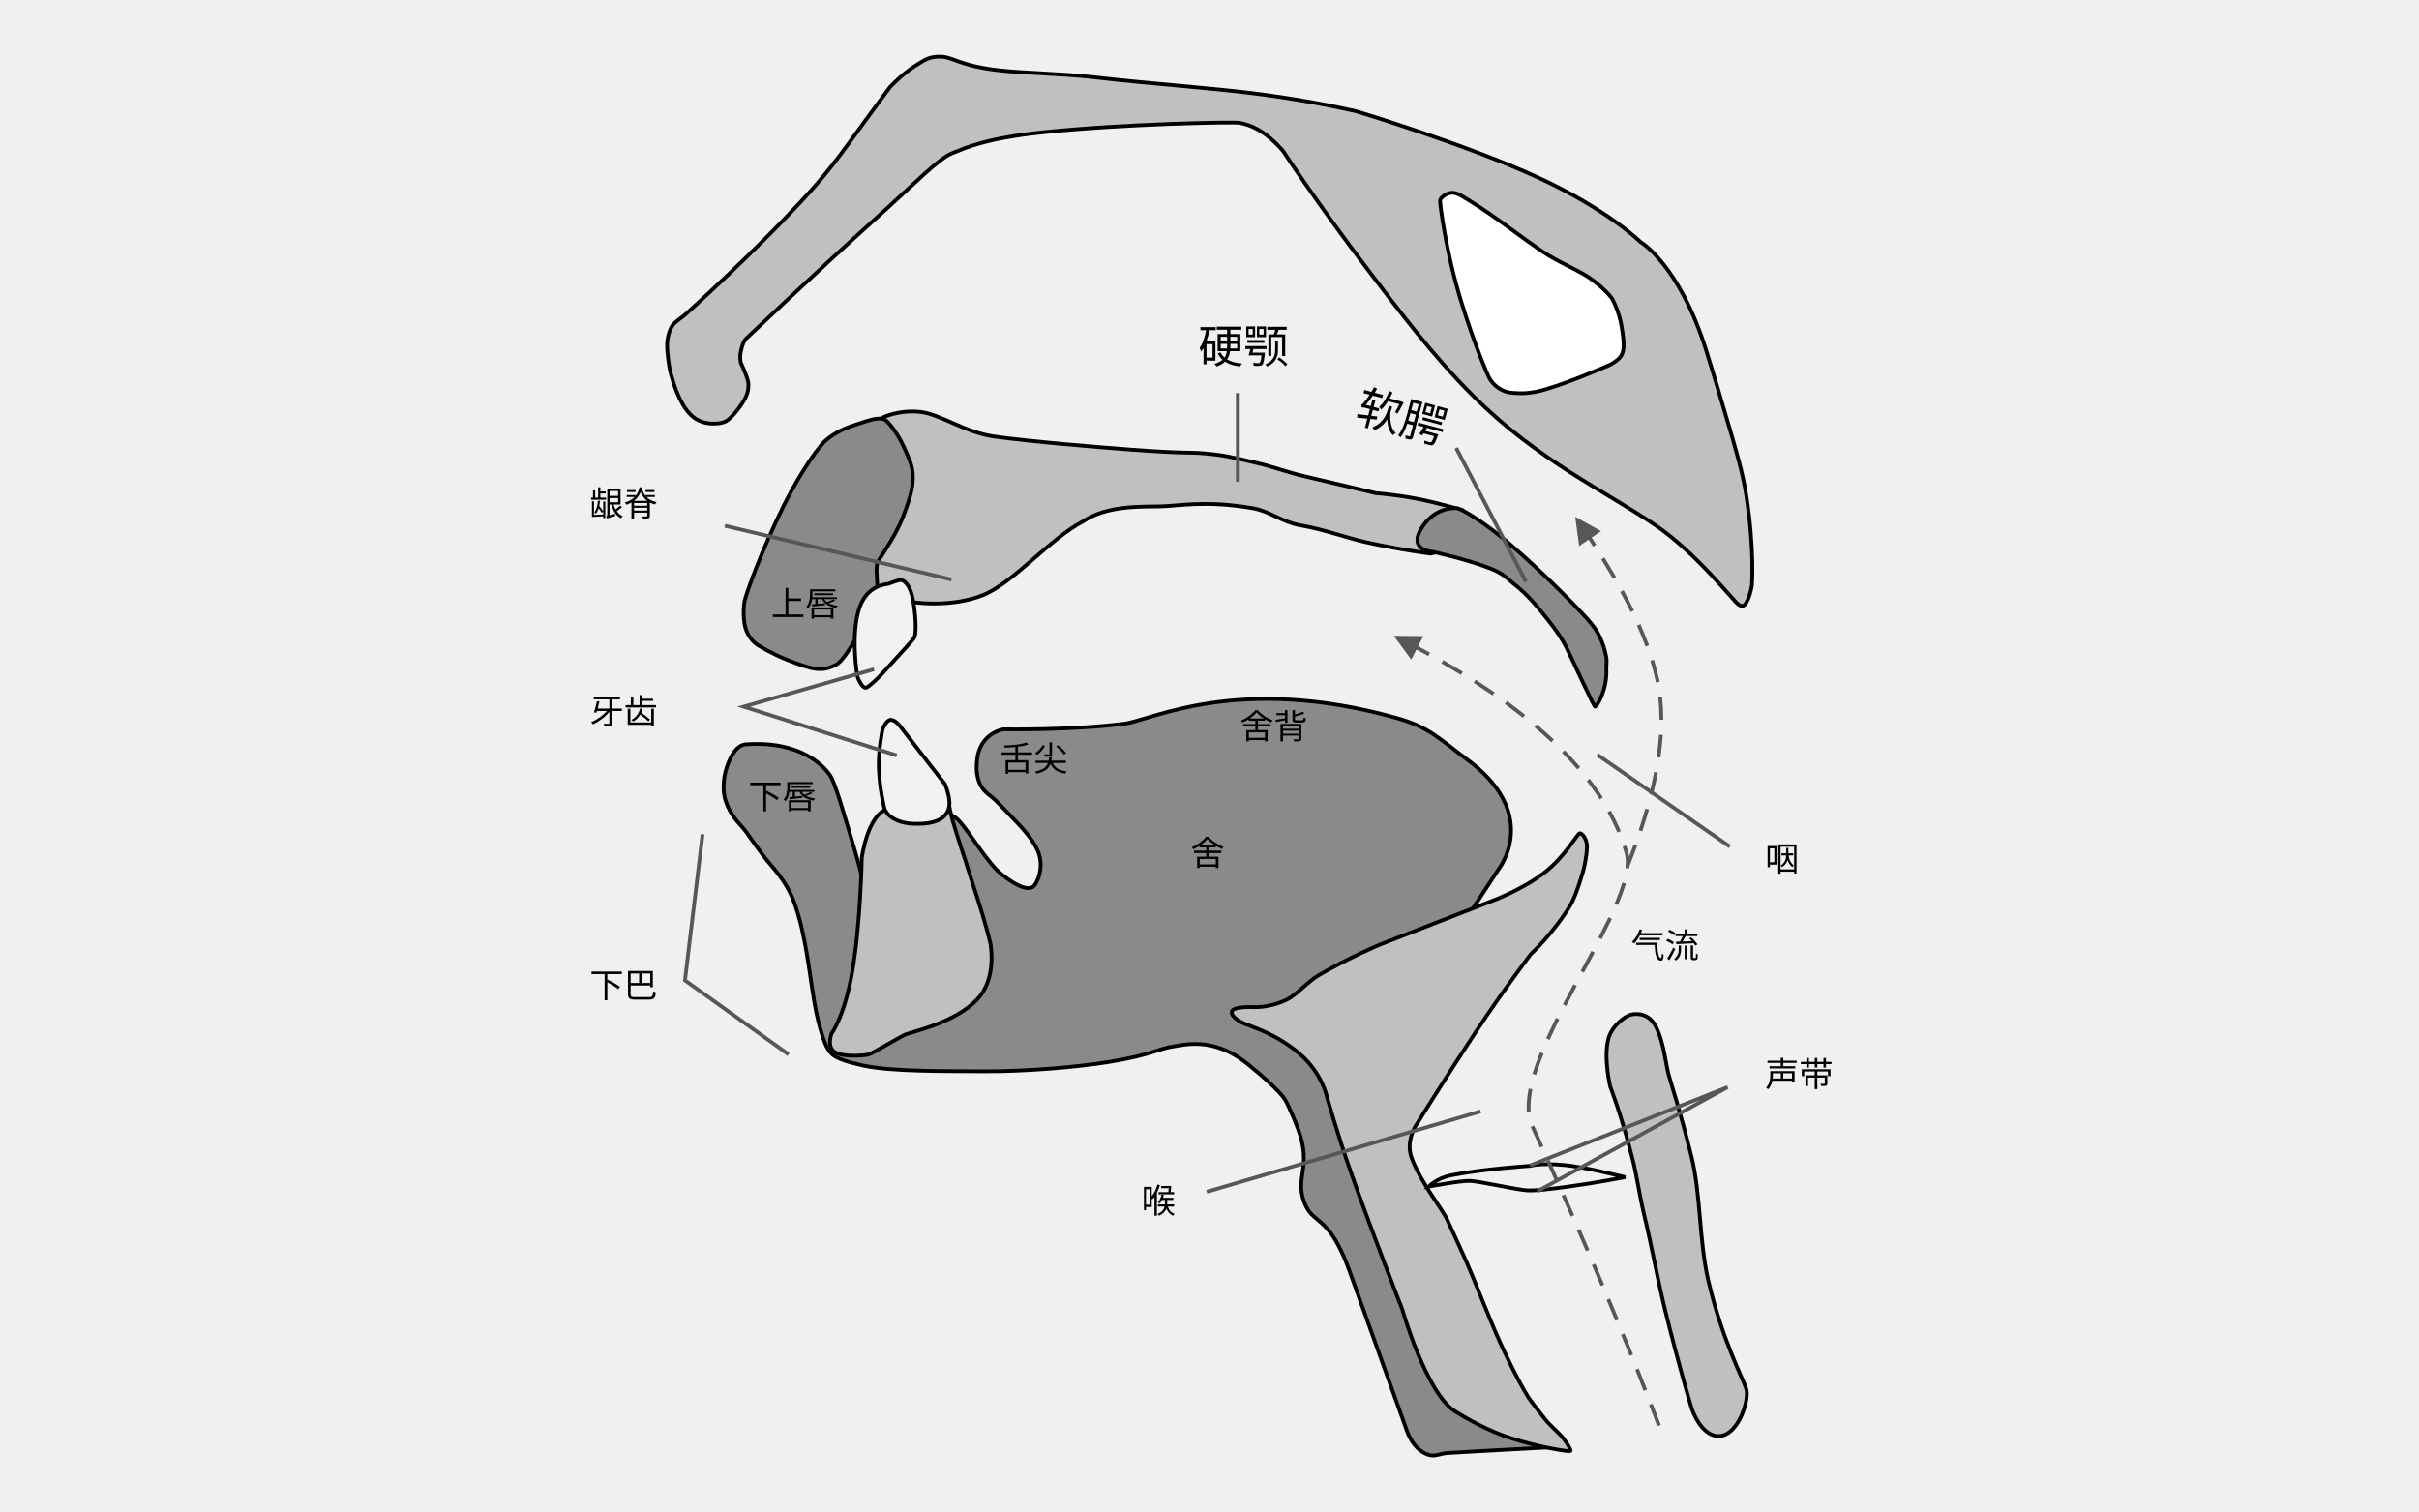
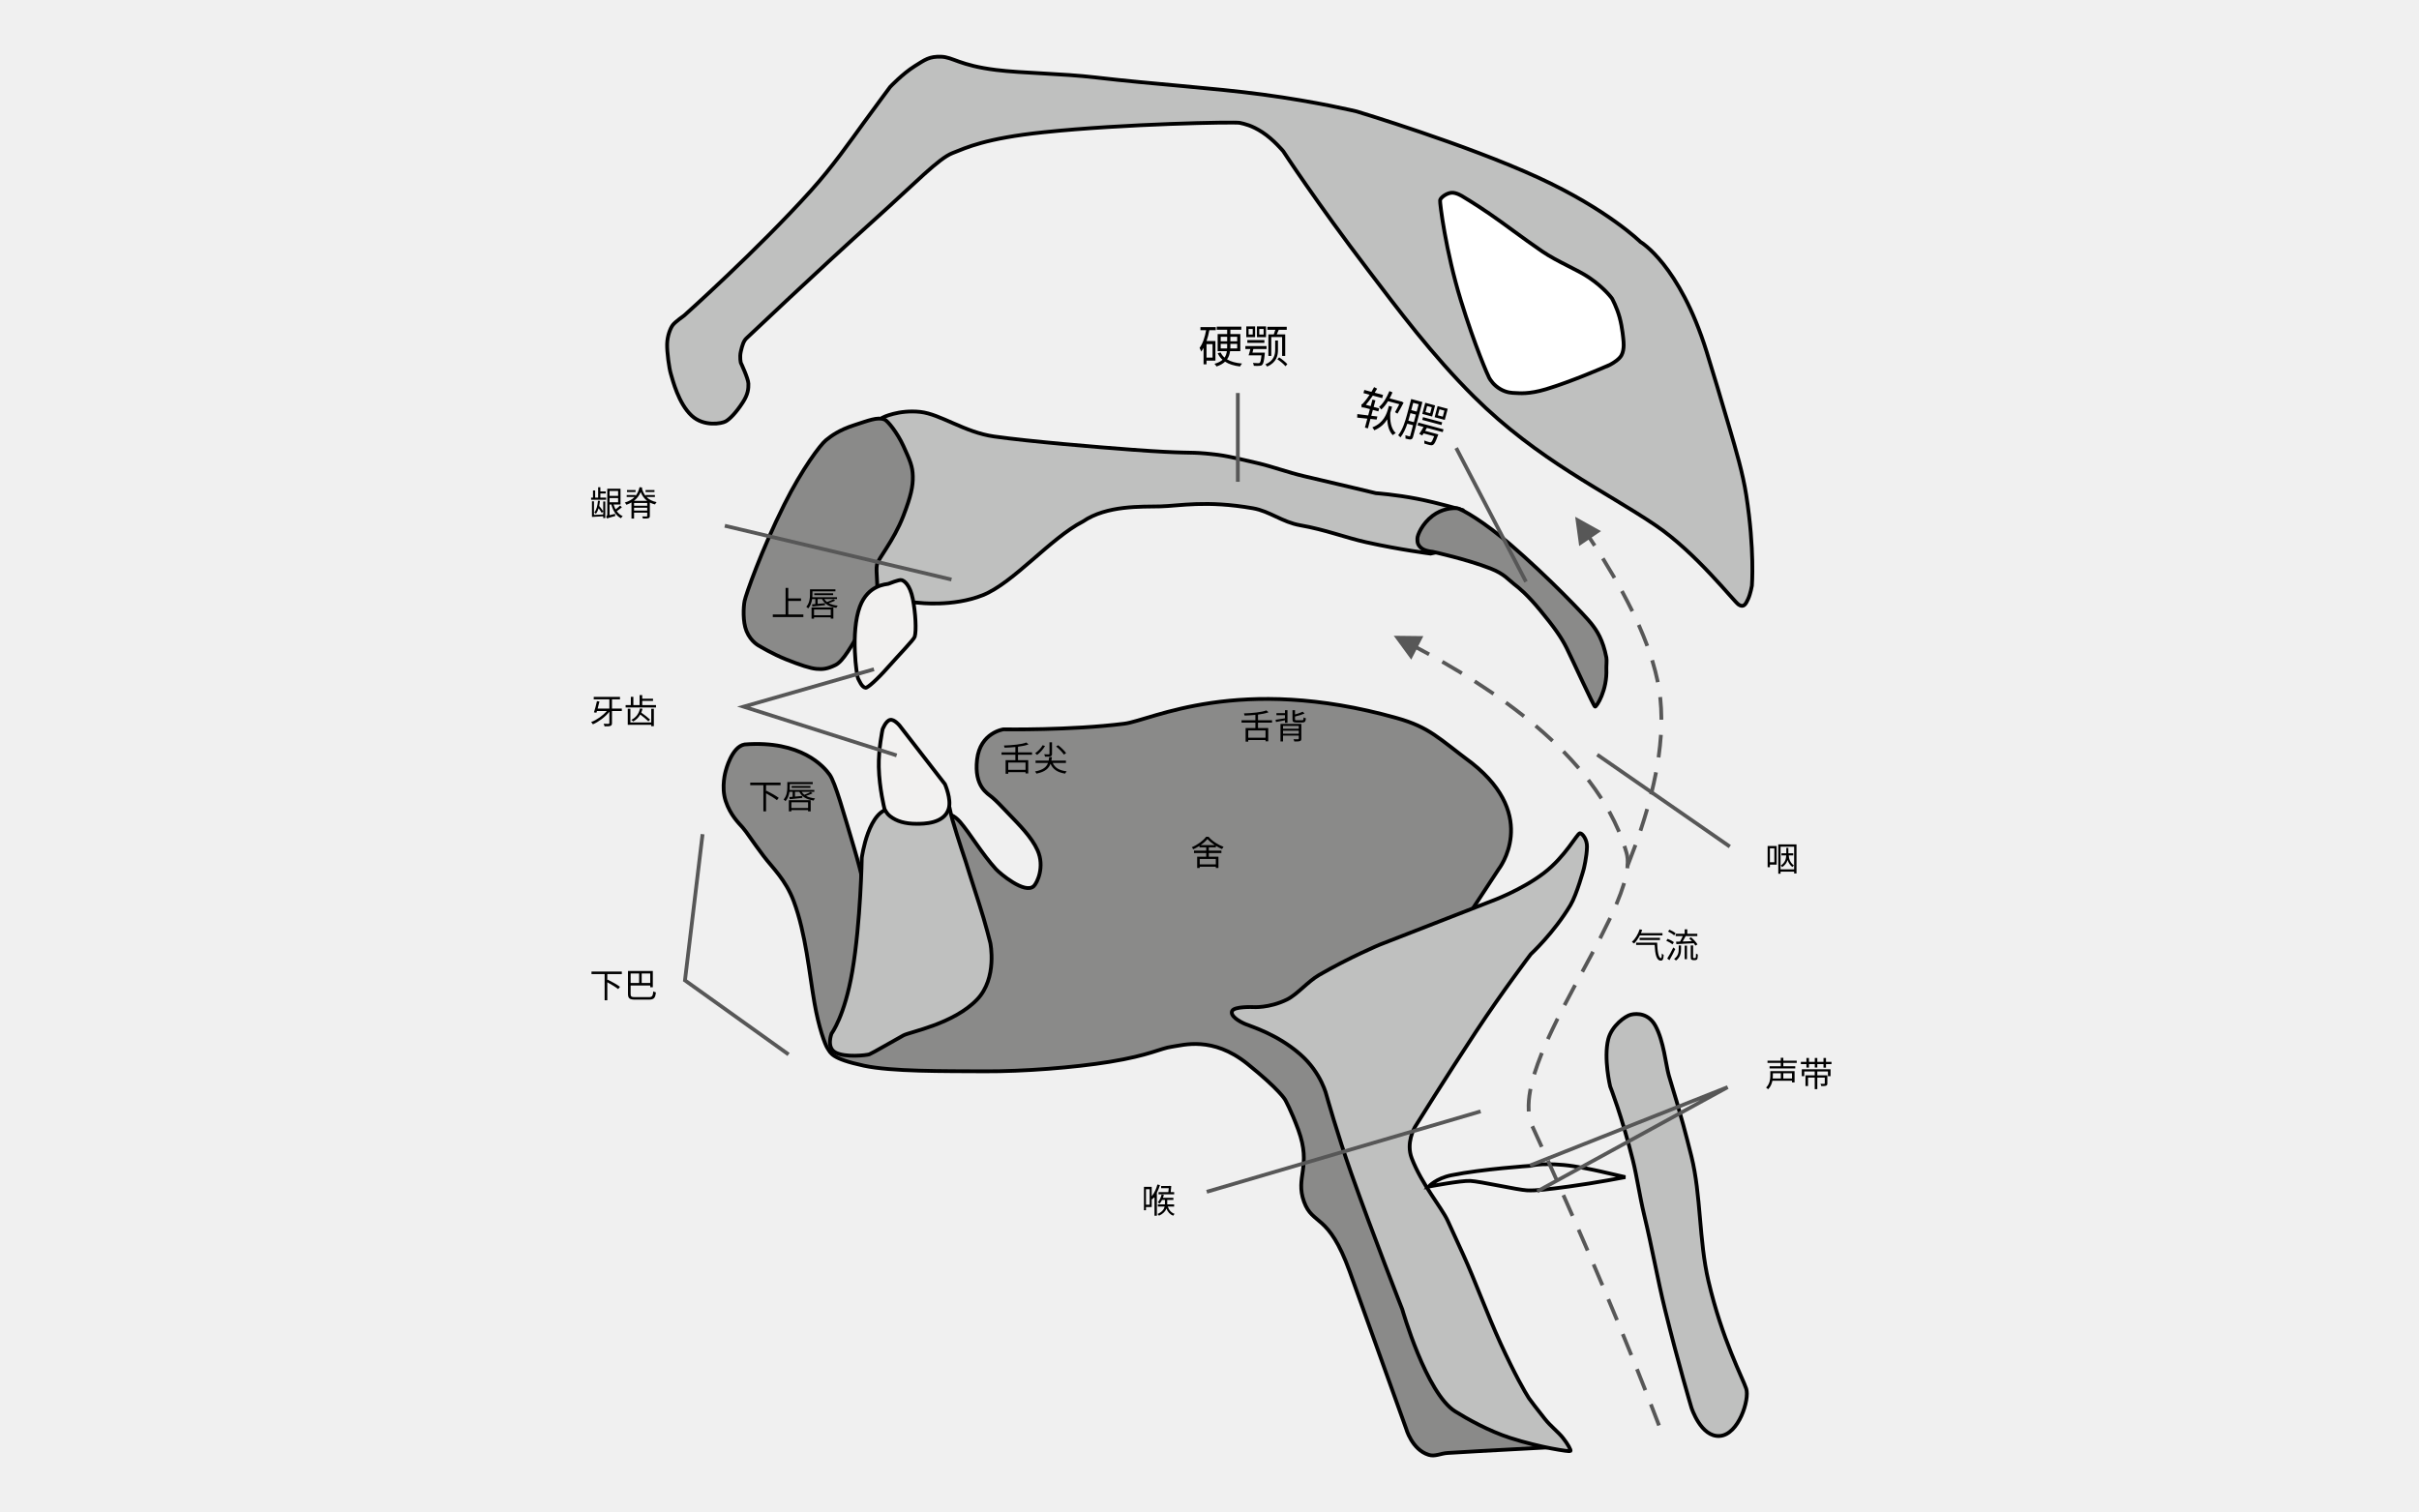
<svg xmlns="http://www.w3.org/2000/svg" width="1280px" height="800px" viewBox="0 0 1280 800" version="1.1">
  <g id="Page-1" stroke="none" stroke-width="1" fill="none" fill-rule="evenodd">
    <g id="Speech-Tract(zh-CN)">
      <rect id="Rectangle" x="0" y="0" width="1280" height="800" />
      <text id="硬颚" font-family="PingFangSC-Regular, PingFang SC" font-size="24" font-weight="normal" fill="#000000">
        <tspan x="634" y="192">硬颚</tspan>
      </text>
      <g id="speech-tract" transform="translate(353, 30)">
        <path d="M41.009,364.017 C34.129,365.167 31.009,378.017 31.009,378.017 C31.009,378.017 28.469,386.407 31.009,394.017 C33.469,401.407 37.849,405.567 40.009,408.017 C42.169,410.467 44.699,414.657 51.009,423.017 C55.789,429.347 62.709,435.527 67.009,447.017 C73.399,464.097 75.229,485.167 78.009,501.017 C80.199,513.517 83.439,522.787 85.009,525.017 C86.579,527.247 86.699,530.287 104.009,534.017 C118.739,537.187 146.269,536.897 168.009,537.017 C188.349,537.127 215.519,535.017 234.009,532.017 C255.599,528.507 260.919,524.867 267.009,524.017 C273.099,523.167 288.589,518.227 307.009,533.017 C324.029,546.687 327.009,552.017 327.009,552.017 C327.009,552.017 330.209,557.677 334.009,568.017 C341.169,587.597 332.249,592.877 337.009,606.017 C341.679,618.897 349.859,611.697 361.159,642.917 C376.359,685.127 391.009,726.017 391.009,726.017 C391.009,726.017 394.069,737.267 403.009,740.017 C406.359,741.047 409.149,739.267 413.009,739.017 C421.189,738.487 430.009,738.017 430.009,738.017 L467.009,736.017 L433.009,702.017 L393.009,613.017 L373.009,526.017 L419.009,462.017 L440.009,430.017 C440.009,430.017 461.779,402.417 426.009,374.017 C408.129,360.687 403.509,354.937 386.009,350.017 C302.379,326.507 256.309,351.197 242.009,353.017 C213.689,356.617 178.009,356.017 178.009,356.017 C178.009,356.017 165.639,357.677 164.009,372.017 C162.379,386.357 169.559,389.917 172.009,392.017 C174.459,394.117 176.269,396.047 181.009,401.017 C186.119,406.377 192.849,412.947 196.009,420.017 C199.919,428.757 195.809,437.337 194.009,439.017 C189.279,443.427 176.069,432.267 174.009,430.017 C166.549,421.857 160.249,411.047 155.009,405.017 C151.729,401.237 149.009,401.017 149.009,401.017 L129.009,415.017 L129.009,449.017 L116.009,452.017 L106.009,447.017 C106.009,447.017 103.349,433.537 99.009,419.017 C93.489,400.527 88.979,384.167 86.009,380.017 C83.039,375.867 70.979,361.687 41.009,364.017 Z" id="Path" stroke="#000000" stroke-width="2" fill="#8A8A89" />
-         <text id="舍背" font-family="PingFangSC-Regular, PingFang SC" font-size="18" font-weight="normal" fill="#000000">
-           <tspan x="303" y="361">舍背</tspan>
+         <text id="舌背" font-family="PingFangSC-Regular, PingFang SC" font-size="18" font-weight="normal" fill="#000000">
+           <tspan x="303" y="361">舌背</tspan>
        </text>
        <text id="舌尖" font-family="PingFangSC-Regular, PingFang SC" font-size="18" font-weight="normal" fill="#000000">
          <tspan x="176" y="378">舌尖</tspan>
        </text>
        <path d="M478.009,738.017 C477.579,738.407 462.199,736.247 446.009,731.017 C434.769,727.387 423.299,720.947 417.009,717.017 C401.649,707.417 389.009,663.017 389.009,663.017 C389.009,663.017 373.609,623.787 362.009,591.017 C354.559,569.957 349.009,550.017 349.009,550.017 C349.009,550.017 346.309,537.877 335.009,528.017 C322.849,517.407 309.489,513.477 306.009,512.017 C302.529,510.557 297.719,507.607 299.009,505.017 C300.209,502.617 310.009,503.017 310.009,503.017 C310.009,503.017 318.489,503.707 328.009,499.017 C333.359,496.377 339.049,489.467 345.009,486.017 C361.119,476.677 377.009,470.017 377.009,470.017 L436.009,447.017 C436.009,447.017 451.909,441.287 464.009,432.017 C475.379,423.307 481.629,410.977 483.009,411.017 C484.389,411.057 486.819,414.387 486.75,418.137 C486.659,423.467 485.009,430.017 485.009,430.017 C485.009,430.017 481.349,443.427 478.009,449.017 C469.209,463.767 457.009,475.017 457.009,475.017 C457.009,475.017 442.269,494.397 428.009,516.017 C411.449,541.127 396.819,564.757 396.009,566.017 C395.199,567.277 390.939,574.987 394.009,583.017 C399.299,596.837 409.789,609.037 413.009,616.017 C416.229,622.997 416.409,623.447 421.299,634.137 C427.299,647.247 434.069,665.837 441.009,681.017 C448.539,697.467 453.999,706.927 456.009,710.017 C456.799,711.227 460.369,715.817 464.409,720.937 C467.569,724.947 471.369,727.717 474.009,731.017 C476.569,734.217 478.439,737.627 478.009,738.017 Z" id="Path" stroke="#000000" stroke-width="2" fill="#BFC0BF" />
        <path d="M87.009,517.017 C87.009,517.017 93.949,507.897 98.009,484.017 C102.429,457.987 103.009,424.017 103.009,424.017 C103.009,424.017 106.549,397.557 119.009,398.017 C123.729,398.187 139.469,384.977 145.009,389.017 C149.159,392.047 149.229,397.937 151.009,404.017 C154.109,414.587 158.009,426.017 158.009,426.017 C158.009,426.017 161.509,437.277 165.009,448.017 C168.509,458.777 171.009,469.017 171.009,469.017 C171.009,469.017 174.929,487.627 164.009,499.017 C151.529,512.027 128.599,516.067 125.009,518.017 C121.419,519.967 108.439,527.507 107.009,528.017 C105.579,528.527 94.149,529.847 89.009,527.017 C84.149,524.347 87.009,517.017 87.009,517.017 Z" id="Path" stroke="#000000" stroke-width="2" fill="#BFC0BF" />
        <path d="M114.009,356.017 C114.009,356.017 111.779,366.457 112.009,376.017 C112.279,387.307 115.009,398.017 115.009,398.017 C115.009,398.017 115.839,400.337 118.009,402.017 C121.439,404.687 125.909,406.017 132.009,406.017 C135.739,406.017 146.609,406.017 149.009,398.017 C150.519,392.997 147.009,385.017 147.009,385.017 L123.009,354.017 C123.009,354.017 120.179,350.537 118.009,351.017 C115.679,351.537 114.009,356.017 114.009,356.017 Z" id="Path" stroke="#000000" stroke-width="2" fill="#F2F1F0" />
        <path d="M542.009,715.017 C542.009,715.017 534.939,691.277 528.009,663.017 C524.039,646.837 521.199,630.377 517.009,613.017 C514.579,602.957 513.219,592.877 511.009,584.017 C505.159,560.607 499.009,545.017 499.009,545.017 C499.009,545.017 495.459,530.167 498.009,520.017 C499.779,512.987 506.959,507.727 510.009,507.017 C513.419,506.227 519.419,506.377 523.009,513.017 C527.369,521.087 528.429,533.287 530.009,539.017 C531.589,544.747 535.669,556.497 542.009,582.017 C547.119,602.557 545.949,626.387 551.009,648.017 C558.289,679.097 569.179,699.397 571.009,705.017 C572.839,710.637 567.029,729.287 557.009,730.017 C546.989,730.747 542.009,715.017 542.009,715.017 Z" id="Path" stroke="#000000" stroke-width="2" fill="#BFC0BF" />
        <path d="M114.009,191.017 L108.009,287.017 L133.009,289.017 C133.009,289.017 151.189,291.317 167.009,285.017 C183.169,278.577 202.859,254.867 220.009,246.017 C232.739,237.327 251.029,238.247 261.009,238.017 C270.989,237.787 285.189,234.677 310.009,239.017 C318.929,240.577 325.459,246.347 335.009,248.017 C348.559,250.387 358.769,254.517 370.009,257.017 C388.129,261.037 404.009,263.017 404.009,263.017 C404.009,263.017 418.599,260.447 421.009,253.017 C423.419,245.587 421.009,240.017 421.009,240.017 C421.009,240.017 408.499,236.267 397.009,234.017 C385.499,231.767 375.009,231.017 375.009,231.017 C375.009,231.017 359.119,227.177 337.009,222.017 C328.399,220.007 320.499,216.977 312.009,215.017 C297.929,211.767 294.819,210.907 285.009,210.017 C275.199,209.127 275.499,210.207 246.009,208.017 C227.249,206.627 192.069,203.697 173.009,201.017 C157.489,198.837 144.679,189.207 134.009,188.017 C122.519,186.737 114.009,191.017 114.009,191.017 Z" id="Path" stroke="#000000" stroke-width="2" fill="#BFC0BF" />
        <path d="M491.009,344.017 C490.289,343.837 478.959,318.917 476.009,313.017 C473.059,307.117 469.269,301.827 462.009,293.017 C455.289,284.847 450.679,281.047 448.009,279.017 C445.339,276.987 443.039,273.797 436.009,271.017 C423.309,265.997 405.009,262.017 405.009,262.017 C405.009,262.017 400.979,261.737 399.009,260.017 C396.979,258.237 397.009,256.837 397.009,255.017 C397.009,253.197 399.529,247.197 405.009,243.017 C409.999,239.207 415.579,238.757 418.009,239.017 C420.439,239.277 432.459,246.377 446.009,258.017 C466.489,275.607 486.029,296.217 489.009,300.017 C491.989,303.817 495.149,308.487 497.009,318.017 C497.309,319.567 496.939,322.537 497.009,324.017 C497.519,335.377 491.729,344.197 491.009,344.017 Z" id="Path" stroke="#000000" stroke-width="2" fill="#8A8A89" />
        <path d="M84.009,203.017 C81.139,205.367 71.509,218.017 62.009,237.017 C49.839,261.347 41.649,284.807 41.009,288.017 C40.369,291.227 39.969,299.027 42.009,304.017 C44.439,309.947 49.009,312.017 49.009,312.017 C49.009,312.017 55.619,316.057 63.009,319.017 C70.609,322.057 75.749,323.717 79.009,324.017 C82.269,324.317 84.769,324.087 89.009,322.017 C93.249,319.947 97.539,311.887 104.009,301.017 C110.029,290.907 110.379,284.547 111.009,282.017 C111.639,279.487 110.379,272.587 111.009,269.017 C111.639,265.447 119.729,256.647 125.009,243.017 C129.059,232.577 130.139,227.267 130.009,222.017 C129.879,216.767 128.569,213.827 125.009,206.017 C121.899,199.207 116.749,192.687 115.009,192.017 C111.269,190.577 106.619,192.567 99.009,195.017 C91.119,197.557 86.879,200.667 84.009,203.017 Z" id="Path" stroke="#000000" stroke-width="2" fill="#8A8A89" />
        <path d="M101.009,329.017 C100.369,327.897 96.899,304.747 102.009,291.017 C106.329,279.427 116.109,279.277 117.009,279.017 C117.909,278.757 122.599,276.717 124.009,277.017 C125.419,277.317 128.479,279.387 130.009,287.017 C131.479,294.377 131.969,303.897 131.009,307.017 C130.529,308.567 122.849,316.407 117.009,323.017 C111.079,329.727 106.049,334.177 105.009,334.017 C102.929,333.697 101.649,330.137 101.009,329.017 Z" id="Path" stroke="#000000" stroke-width="2" fill="#F2F1F0" />
        <path d="M9.009,137.017 C9.009,137.017 47.759,102.377 76.009,71.017 C87.699,58.047 96.939,44.717 104.009,35.017 C112.779,22.997 118.009,16.017 118.009,16.017 C118.009,16.017 124.569,9.047 131.009,5.017 C136.489,1.587 138.689,-0.193 145.009,0.017 C151.329,0.227 154.579,4.577 174.009,7.017 C187.999,8.777 208.379,8.837 227.009,11.017 C256.999,14.527 289.149,16.557 315.009,20.017 C343.999,23.897 365.009,29.017 365.009,29.017 C365.009,29.017 422.649,46.377 461.009,64.017 C497.609,80.857 515.009,98.017 515.009,98.017 C515.009,98.017 535.629,109.907 550.009,156.017 C553.579,167.467 557.889,181.947 562.009,196.017 C565.639,208.437 569.189,220.377 571.009,232.017 C575.559,261.177 574.009,280.017 574.009,280.017 C574.009,280.017 573.259,284.277 572.009,287.017 C570.759,289.777 569.659,291.757 567.009,290.017 C564.359,288.277 544.589,262.637 523.009,248.017 C496.049,229.747 460.999,213.727 427.009,180.017 C404.939,158.127 386.789,133.737 371.009,113.017 C343.659,77.117 326.009,50.017 326.009,50.017 C326.009,50.017 320.819,43.807 315.009,40.017 C309.329,36.307 305.499,35.587 303.009,35.017 C300.519,34.447 242.179,35.477 199.009,40.017 C168.379,43.237 158.359,48.137 151.009,51.017 C143.659,53.897 131.689,66.527 110.009,86.017 C78.919,113.967 43.499,147.647 42.009,149.017 C40.519,150.387 39.789,152.637 39.009,156.017 C38.289,159.127 39.009,162.017 39.009,162.017 C39.009,162.017 42.949,170.347 43.009,173.017 C43.069,175.687 42.879,178.607 40.009,183.017 C36.449,188.487 33.149,191.807 31.009,193.017 C28.869,194.227 19.439,195.957 13.009,190.017 C5.949,183.497 2.979,171.147 2.009,168.017 C1.039,164.887 -0.111,156.327 0.009,152.017 C0.129,147.707 1.699,143.747 3.009,142.017 C4.319,140.287 9.009,137.017 9.009,137.017 Z" id="Path" stroke="#000000" stroke-width="2" fill="#BFC0BF" />
        <path d="M409.009,76.017 C408.829,77.417 411.969,102.827 420.009,129.017 C427.449,153.257 434.389,168.947 435.009,170.017 C435.629,171.087 437.349,173.927 441.009,176.017 C444.339,177.917 447.179,177.947 449.009,178.017 C450.839,178.087 456.029,178.707 465.009,176.017 C478.159,172.067 495.209,164.687 498.459,163.257 C493.419,165.467 502.779,162.147 505.009,158.017 C506.739,154.807 506.009,150.017 506.009,150.017 C506.009,150.017 505.539,143.617 504.009,138.017 C502.539,132.617 500.009,128.017 500.009,128.017 C500.009,128.017 496.189,122.607 488.009,117.017 C481.549,112.607 471.269,108.667 463.009,103.017 C452.429,95.787 443.099,88.547 435.009,83.017 C427.289,77.737 421.009,74.017 421.009,74.017 C421.009,74.017 417.639,71.787 415.009,72.017 C412.379,72.247 409.189,74.617 409.009,76.017 Z" id="Path" stroke="#000000" stroke-width="2" fill="#FFFFFF" />
        <path d="M457.009,587.017 C457.009,587.017 431.009,588.757 415.009,592.017 C406.899,593.667 403.009,598.017 403.009,598.017 C403.009,598.017 419.959,594.787 425.009,595.017 C430.059,595.247 450.189,599.787 455.009,600.017 C459.829,600.247 466.219,599.467 477.009,598.017 C491.629,596.047 507.009,593.017 507.009,593.017 C507.009,593.017 501.809,591.807 494.009,590.017 C490.679,589.257 480.789,587.147 474.409,586.587 C461.319,585.437 457.009,587.017 457.009,587.017 Z" id="Path" stroke="#000000" stroke-width="2" />
      </g>
      <line x1="502.5" y1="306.5" x2="384.5" y2="278.5" id="Line-8" stroke="#575757" stroke-width="2" stroke-linecap="square" />
      <line x1="807" y1="307" x2="771" y2="238" id="Line-8-Copy" stroke="#575757" stroke-width="2" stroke-linecap="square" />
      <line x1="655" y1="254" x2="655" y2="209" id="Line-8-Copy" stroke="#575757" stroke-width="2" stroke-linecap="square" />
      <polyline id="Line-16" stroke="#575757" stroke-width="2" stroke-linecap="square" points="371.64 442.5 362.448 518.881 416.448 557.5" />
      <text id="下巴" font-family="PingFangSC-Regular, PingFang SC" font-size="18" font-weight="normal" fill="#000000">
        <tspan x="312" y="528">下巴</tspan>
      </text>
      <polyline id="Line-7" stroke="#575757" stroke-width="2" stroke-linecap="square" points="461.5 354.5 393.491 374.019 473.5 399.5" />
      <text id="牙齿" font-family="PingFangSC-Regular, PingFang SC" font-size="18" font-weight="normal" fill="#000000">
        <tspan x="312" y="383">牙齿</tspan>
      </text>
      <text id="龈脊" font-family="PingFangSC-Regular, PingFang SC" font-size="18" font-weight="normal" fill="#000000">
        <tspan x="312" y="273">龈脊</tspan>
      </text>
      <text id="上唇" font-family="PingFangSC-Regular, PingFang SC" font-size="18" font-weight="normal" fill="#000000">
        <tspan x="408" y="326">上唇</tspan>
      </text>
      <text id="下唇" font-family="PingFangSC-Regular, PingFang SC" font-size="18" font-weight="normal" fill="#000000">
        <tspan x="396" y="428">下唇</tspan>
      </text>
      <text id="舍" font-family="PingFangSC-Regular, PingFang SC" font-size="18" font-weight="normal" fill="#000000">
        <tspan x="630" y="458">舍</tspan>
      </text>
      <path d="M810.5,616.5 L914.173,575.398 C847.596,611.837 814.308,630.056 814.308,630.056" id="Line-9" stroke="#575757" stroke-width="2" stroke-linecap="square" />
      <text id="声带" font-family="PingFangSC-Regular, PingFang SC" font-size="18" font-weight="normal" fill="#000000">
        <tspan x="934" y="575">声带</tspan>
      </text>
      <line x1="846" y1="400" x2="914.5" y2="447.5" id="Line-10" stroke="#575757" stroke-width="2" stroke-linecap="square" />
      <text id="咽" font-family="PingFangSC-Regular, PingFang SC" font-size="18" font-weight="normal" fill="#000000">
        <tspan x="934" y="461">咽</tspan>
      </text>
      <line x1="782.5" y1="588.5" x2="639.5" y2="630.5" id="Line-11" stroke="#575757" stroke-width="2" stroke-linecap="square" />
      <text id="喉" font-family="PingFangSC-Regular, PingFang SC" font-size="18" font-weight="normal" fill="#000000">
        <tspan x="604" y="642">喉</tspan>
      </text>
      <path id="Line-14" d="M874.467,742.878 L874.829,743.81 C876.046,746.938 877.247,750.048 878.434,753.142 L878.792,754.076 L876.924,754.792 L876.566,753.858 C875.381,750.768 874.181,747.66 872.965,744.535 L872.603,743.603 L874.467,742.878 Z M867.118,724.265 L867.489,725.194 C868.734,728.311 869.965,731.412 871.182,734.497 L871.548,735.427 L869.688,736.161 L869.321,735.23 C868.106,732.149 866.876,729.051 865.632,725.936 L865.261,725.007 L867.118,724.265 Z M859.608,705.718 L859.987,706.644 C861.257,709.748 862.514,712.837 863.757,715.91 L864.132,716.838 L862.278,717.587 L861.903,716.66 C860.661,713.59 859.405,710.503 858.136,707.402 L857.757,706.476 L859.608,705.718 Z M851.95,687.241 L852.336,688.164 C853.631,691.257 854.912,694.335 856.18,697.398 L856.563,698.322 L854.715,699.087 L854.332,698.163 C853.065,695.102 851.785,692.026 850.491,688.936 L850.105,688.014 L851.95,687.241 Z M844.149,668.813 L844.541,669.732 C845.858,672.815 847.163,675.884 848.455,678.938 L848.844,679.859 L847.002,680.638 L846.613,679.717 C845.322,676.665 844.018,673.599 842.702,670.518 L842.309,669.598 L844.149,668.813 Z M836.216,650.439 L836.615,651.356 C837.953,654.429 839.279,657.489 840.593,660.535 L840.989,661.454 L839.153,662.246 L838.757,661.327 C837.444,658.283 836.118,655.226 834.781,652.154 L834.382,651.237 L836.216,650.439 Z M828.163,632.125 L828.568,633.039 C829.926,636.103 831.272,639.155 832.607,642.193 L833.009,643.108 L831.178,643.913 L830.776,642.997 C829.442,639.961 828.097,636.912 826.74,633.85 L826.335,632.935 L828.163,632.125 Z M819.995,613.861 L820.406,614.773 C821.782,617.828 823.147,620.87 824.501,623.9 L824.909,624.813 L823.083,625.629 L822.675,624.716 C821.322,621.688 819.958,618.648 818.582,615.595 L818.172,614.683 L819.995,613.861 Z M811.723,595.655 L812.139,596.565 C813.533,599.611 814.915,602.645 816.287,605.666 L816.701,606.577 L814.88,607.404 L814.466,606.493 C813.095,603.473 811.713,600.441 810.321,597.397 L809.905,596.487 L811.723,595.655 Z M808.879,576.139 L810.846,576.498 L810.667,577.482 C810.017,581.036 809.752,584.281 809.886,587.222 L809.932,588.221 L807.934,588.312 L807.888,587.313 C807.747,584.211 808.024,580.817 808.699,577.122 L808.879,576.139 Z M814.958,556.942 L816.816,557.684 L816.445,558.612 C815.13,561.902 814.01,565.01 813.084,567.953 L812.784,568.907 L810.876,568.307 L811.176,567.353 C812.118,564.359 813.255,561.205 814.587,557.87 L814.958,556.942 Z M823.325,538.684 L825.117,539.573 L824.673,540.469 C823.107,543.627 821.681,546.61 820.378,549.463 L819.962,550.373 L818.143,549.542 L818.559,548.632 C819.871,545.759 821.306,542.757 822.881,539.58 L823.325,538.684 Z M832.587,520.914 L834.35,521.858 L833.878,522.739 C832.126,526.011 830.62,528.857 829.207,531.568 L828.745,532.455 L826.971,531.531 L827.433,530.644 C828.85,527.925 830.36,525.074 832.115,521.795 L832.587,520.914 Z M842.055,503.289 L843.821,504.229 L843.351,505.111 C843.298,505.211 843.245,505.311 843.192,505.41 L842.874,506.007 C841.706,508.196 840.494,510.45 838.618,513.929 L838.144,514.809 L836.383,513.86 L836.858,512.98 C838.988,509.029 840.26,506.661 841.586,504.172 L842.055,503.289 Z M851.101,485.463 L852.906,486.325 L852.475,487.227 C851.144,490.017 849.67,492.982 848.013,496.211 L847.557,497.101 L845.778,496.188 L846.234,495.298 C847.882,492.085 849.348,489.137 850.67,486.366 L851.101,485.463 Z M858.434,467.091 L860.345,467.68 L860.05,468.635 C859.156,471.537 857.997,474.683 856.57,478.111 L856.186,479.035 L854.339,478.266 L854.724,477.343 C856.127,473.97 857.265,470.882 858.139,468.046 L858.434,467.091 Z M860.497,447.444 L860.803,448.396 C861.083,449.267 861.349,450.139 861.603,451.013 C862.244,453.215 862.422,455.756 862.168,458.643 L862.081,459.639 L860.089,459.464 L860.176,458.467 C860.41,455.812 860.248,453.515 859.683,451.571 C859.434,450.715 859.173,449.861 858.899,449.007 L858.593,448.055 L860.497,447.444 Z M852.346,428.989 L852.823,429.868 C854.455,432.873 855.929,435.897 857.244,438.939 L857.641,439.857 L855.806,440.651 L855.409,439.733 C854.117,436.746 852.67,433.776 851.066,430.822 L850.588,429.944 L852.346,428.989 Z M841.228,412.184 L841.834,412.979 C843.907,415.705 845.844,418.446 847.644,421.203 L848.191,422.041 L846.516,423.134 L845.97,422.297 C844.196,419.58 842.287,416.878 840.242,414.19 L839.637,413.395 L841.228,412.184 Z M827.987,397.051 L828.683,397.768 C831.067,400.224 833.335,402.693 835.487,405.176 L836.141,405.932 L834.63,407.242 L833.975,406.486 C831.848,404.032 829.606,401.59 827.248,399.161 L826.552,398.444 L827.987,397.051 Z M813.226,383.391 L813.987,384.04 C816.586,386.257 819.086,388.484 821.488,390.723 L822.219,391.405 L820.855,392.868 L820.124,392.186 C817.744,389.967 815.266,387.759 812.689,385.562 L811.929,384.913 L813.226,383.391 Z M797.445,371.044 L798.252,371.635 C801.001,373.647 803.666,375.669 806.247,377.701 L807.033,378.32 L805.795,379.891 L805.01,379.273 C802.448,377.255 799.801,375.248 797.071,373.249 L796.264,372.658 L797.445,371.044 Z M780.855,359.748 L781.696,360.289 C784.555,362.129 787.34,363.977 790.052,365.833 L790.877,366.398 L789.747,368.048 L788.922,367.483 C786.226,365.638 783.456,363.8 780.614,361.971 L779.773,361.43 L780.855,359.748 Z M763.697,349.367 L764.563,349.867 C767.503,351.56 770.378,353.262 773.189,354.97 L774.044,355.489 L773.005,357.198 L772.151,356.679 C769.353,354.979 766.491,353.286 763.565,351.6 L762.698,351.1 L763.697,349.367 Z M737.5,336.5 L753.151,336.68 L750.399,342.028 L751.608,342.672 C753.023,343.43 754.425,344.19 755.814,344.951 L756.691,345.432 L755.73,347.185 L754.853,346.705 C753.086,345.736 751.297,344.77 749.487,343.807 L746.747,349.129 L737.5,336.5 Z" fill="#575757" fill-rule="nonzero" />
      <path id="Line-15" d="M864.467,446.874 L866.345,447.56 L866.002,448.5 C864.878,451.576 863.687,454.7 862.429,457.869 L862.061,458.798 L860.202,458.061 L860.571,457.131 C861.822,453.979 863.006,450.873 864.123,447.813 L864.467,446.874 Z M870.635,427.925 L872.556,428.483 L872.277,429.444 C871.364,432.583 870.371,435.776 869.299,439.025 L868.985,439.975 L867.086,439.348 L867.399,438.398 C868.464,435.172 869.45,432.001 870.356,428.885 L870.635,427.925 Z M875.294,408.563 L877.257,408.949 L877.065,409.93 C876.436,413.133 875.711,416.402 874.888,419.738 L874.649,420.709 L872.707,420.23 L872.946,419.259 C873.761,415.954 874.48,412.716 875.102,409.545 L875.294,408.563 Z M877.861,388.862 L879.856,389.004 L879.785,390.001 C879.555,393.256 879.203,396.593 878.73,400.013 L878.593,401.004 L876.611,400.73 L876.748,399.739 C877.215,396.362 877.563,393.069 877.79,389.86 L877.861,388.862 Z M879.457,368.834 L879.56,369.829 C879.897,373.084 880.081,376.444 880.111,379.909 L880.119,380.909 L878.12,380.926 L878.111,379.926 C878.081,376.523 877.901,373.226 877.57,370.035 L877.467,369.04 L879.457,368.834 Z M875.186,349.149 L875.475,350.106 C876.486,353.459 877.325,356.715 877.991,359.873 L878.198,360.852 L876.241,361.264 L876.034,360.286 C875.38,357.184 874.555,353.983 873.56,350.684 L873.271,349.726 L875.186,349.149 Z M868.028,330.347 L868.431,331.262 C869.825,334.437 871.092,337.539 872.233,340.57 L872.585,341.506 L870.713,342.21 L870.361,341.274 C869.234,338.278 867.98,335.209 866.599,332.067 L866.197,331.151 L868.028,330.347 Z M859.099,312.367 L859.574,313.247 C861.209,316.275 862.746,319.247 864.184,322.163 L864.626,323.06 L862.832,323.945 L862.39,323.048 C860.963,320.154 859.438,317.204 857.815,314.198 L857.339,313.318 L859.099,312.367 Z M848.976,295.038 L849.502,295.889 C851.301,298.801 853.021,301.667 854.66,304.488 L855.163,305.352 L853.434,306.357 L852.931,305.493 C851.301,302.688 849.591,299.837 847.801,296.94 L847.275,296.09 L848.976,295.038 Z M833.5,273.5 L847.178,281.109 L842.212,284.503 L842.461,284.88 C843.021,285.727 843.574,286.571 844.121,287.411 L844.666,288.249 L842.99,289.34 L842.445,288.502 C841.825,287.55 841.197,286.593 840.561,285.632 L835.62,289.008 L833.5,273.5 Z" fill="#575757" fill-rule="nonzero" />
      <text id="气流" font-family="PingFangSC-Regular, PingFang SC" font-size="18" font-weight="normal" fill="#000000">
        <tspan x="863" y="507">气流</tspan>
      </text>
      <text id="软腭" transform="translate(738.5, 221) rotate(15) translate(-738.5, -221)" font-family="PingFangSC-Regular, PingFang SC" font-size="24" font-weight="normal" fill="#000000">
        <tspan x="717.5" y="228.5">软腭</tspan>
      </text>
    </g>
  </g>
</svg>
